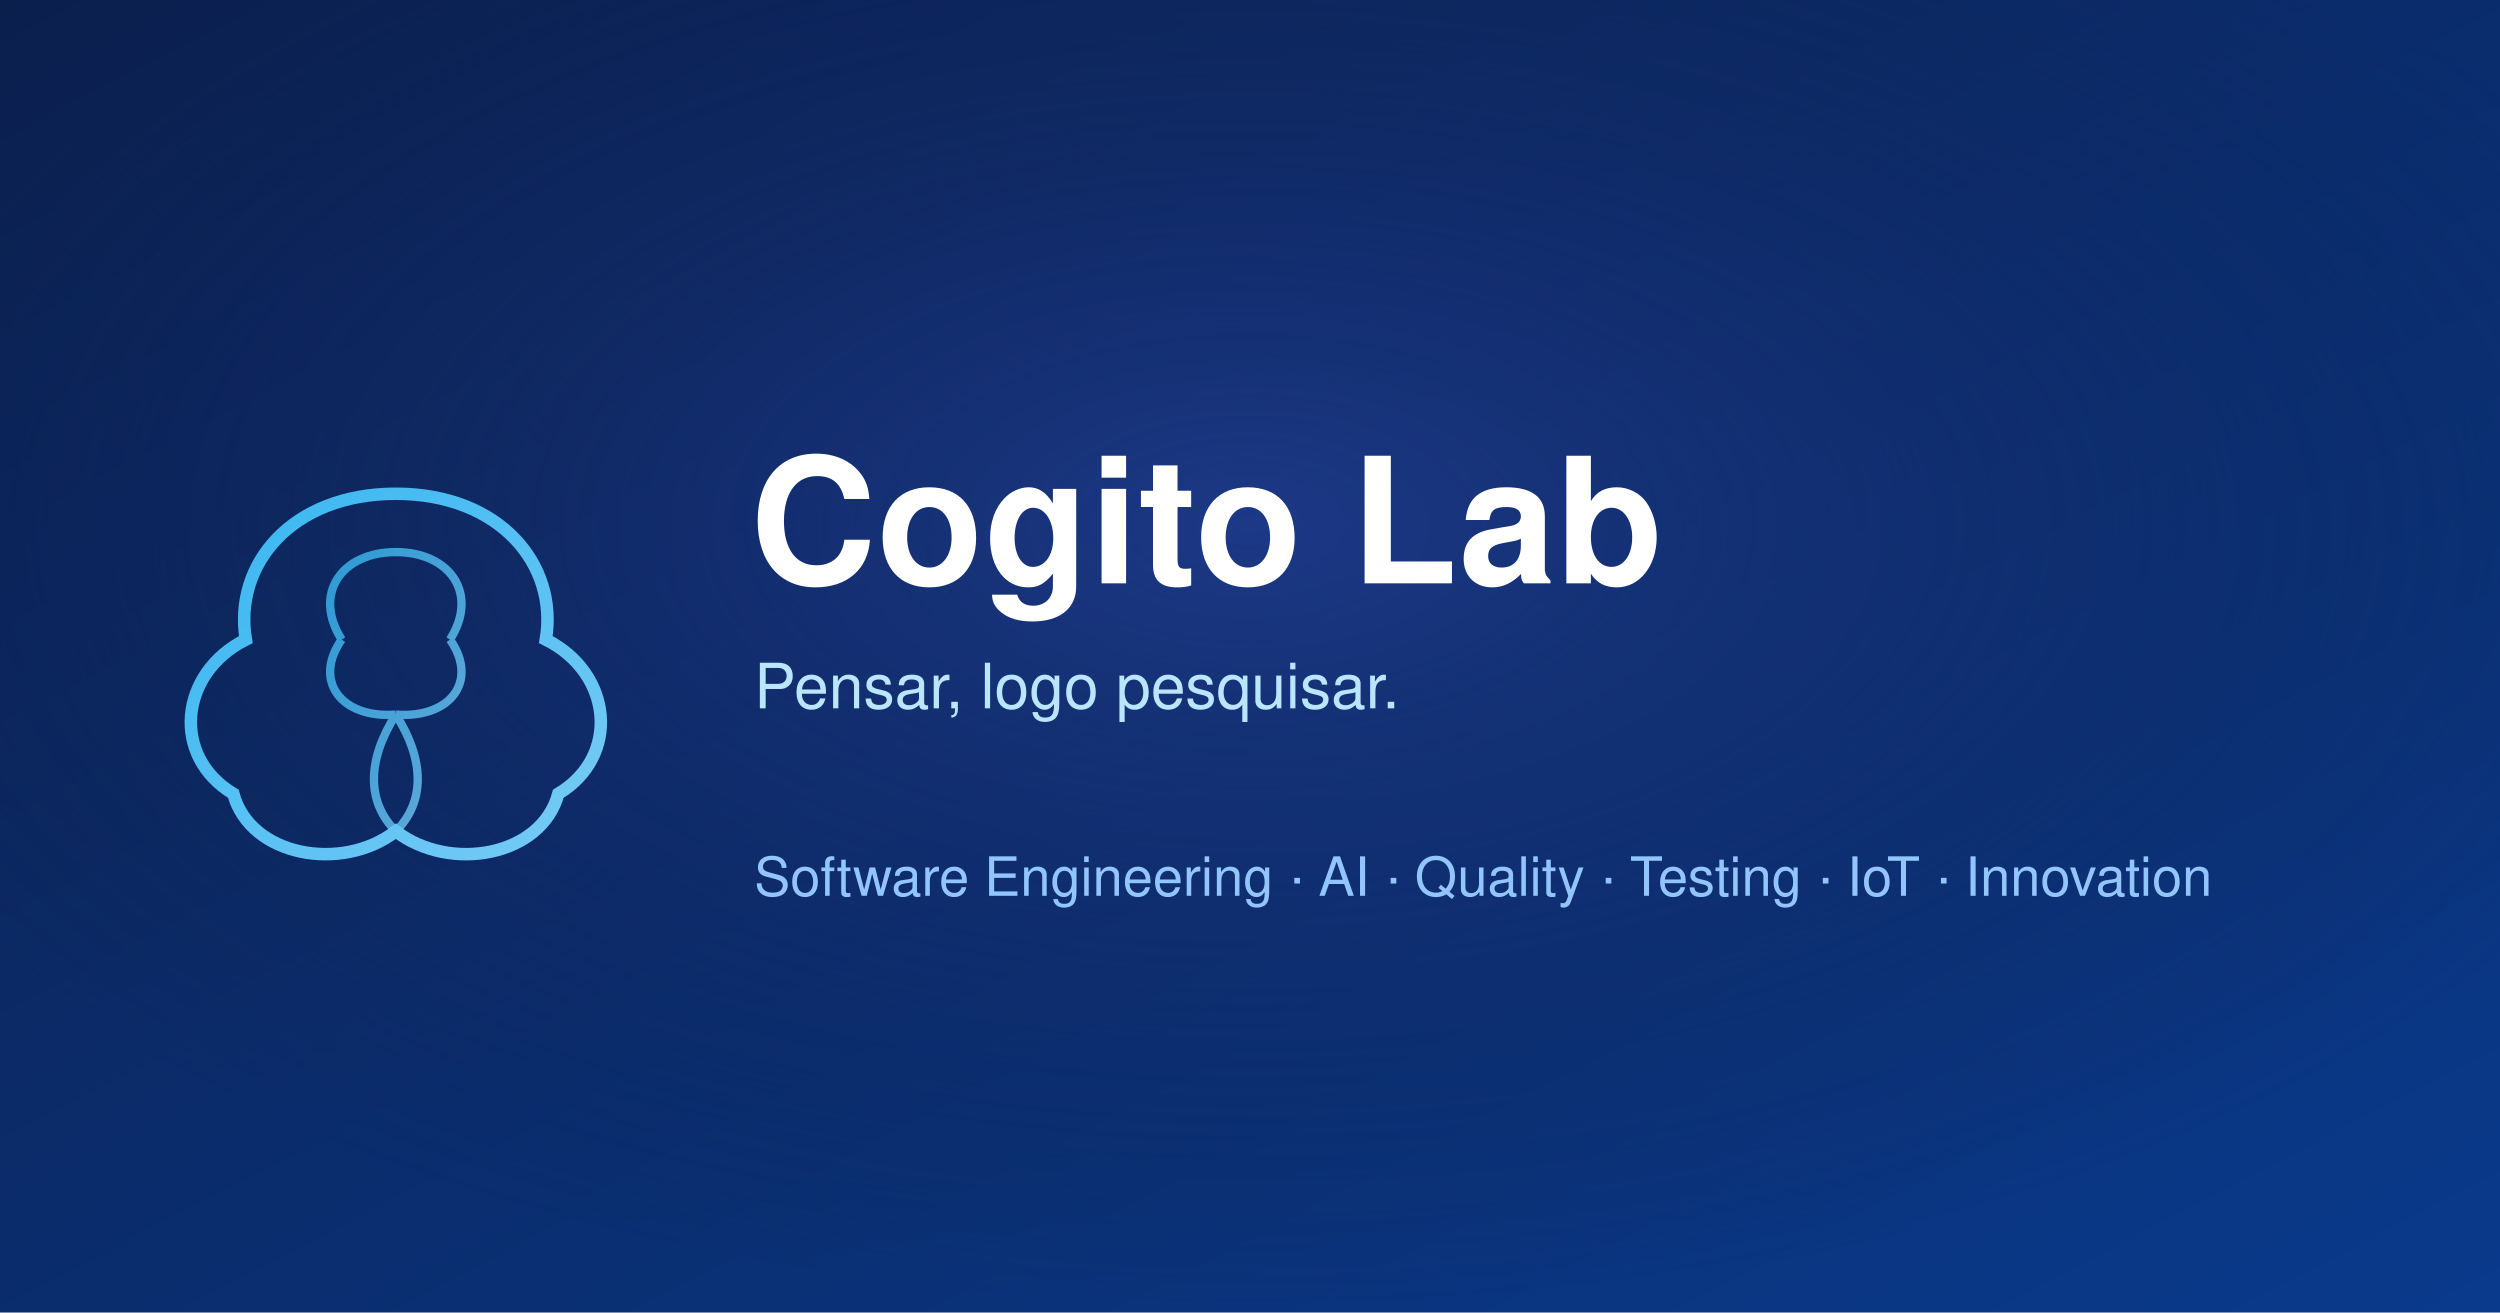
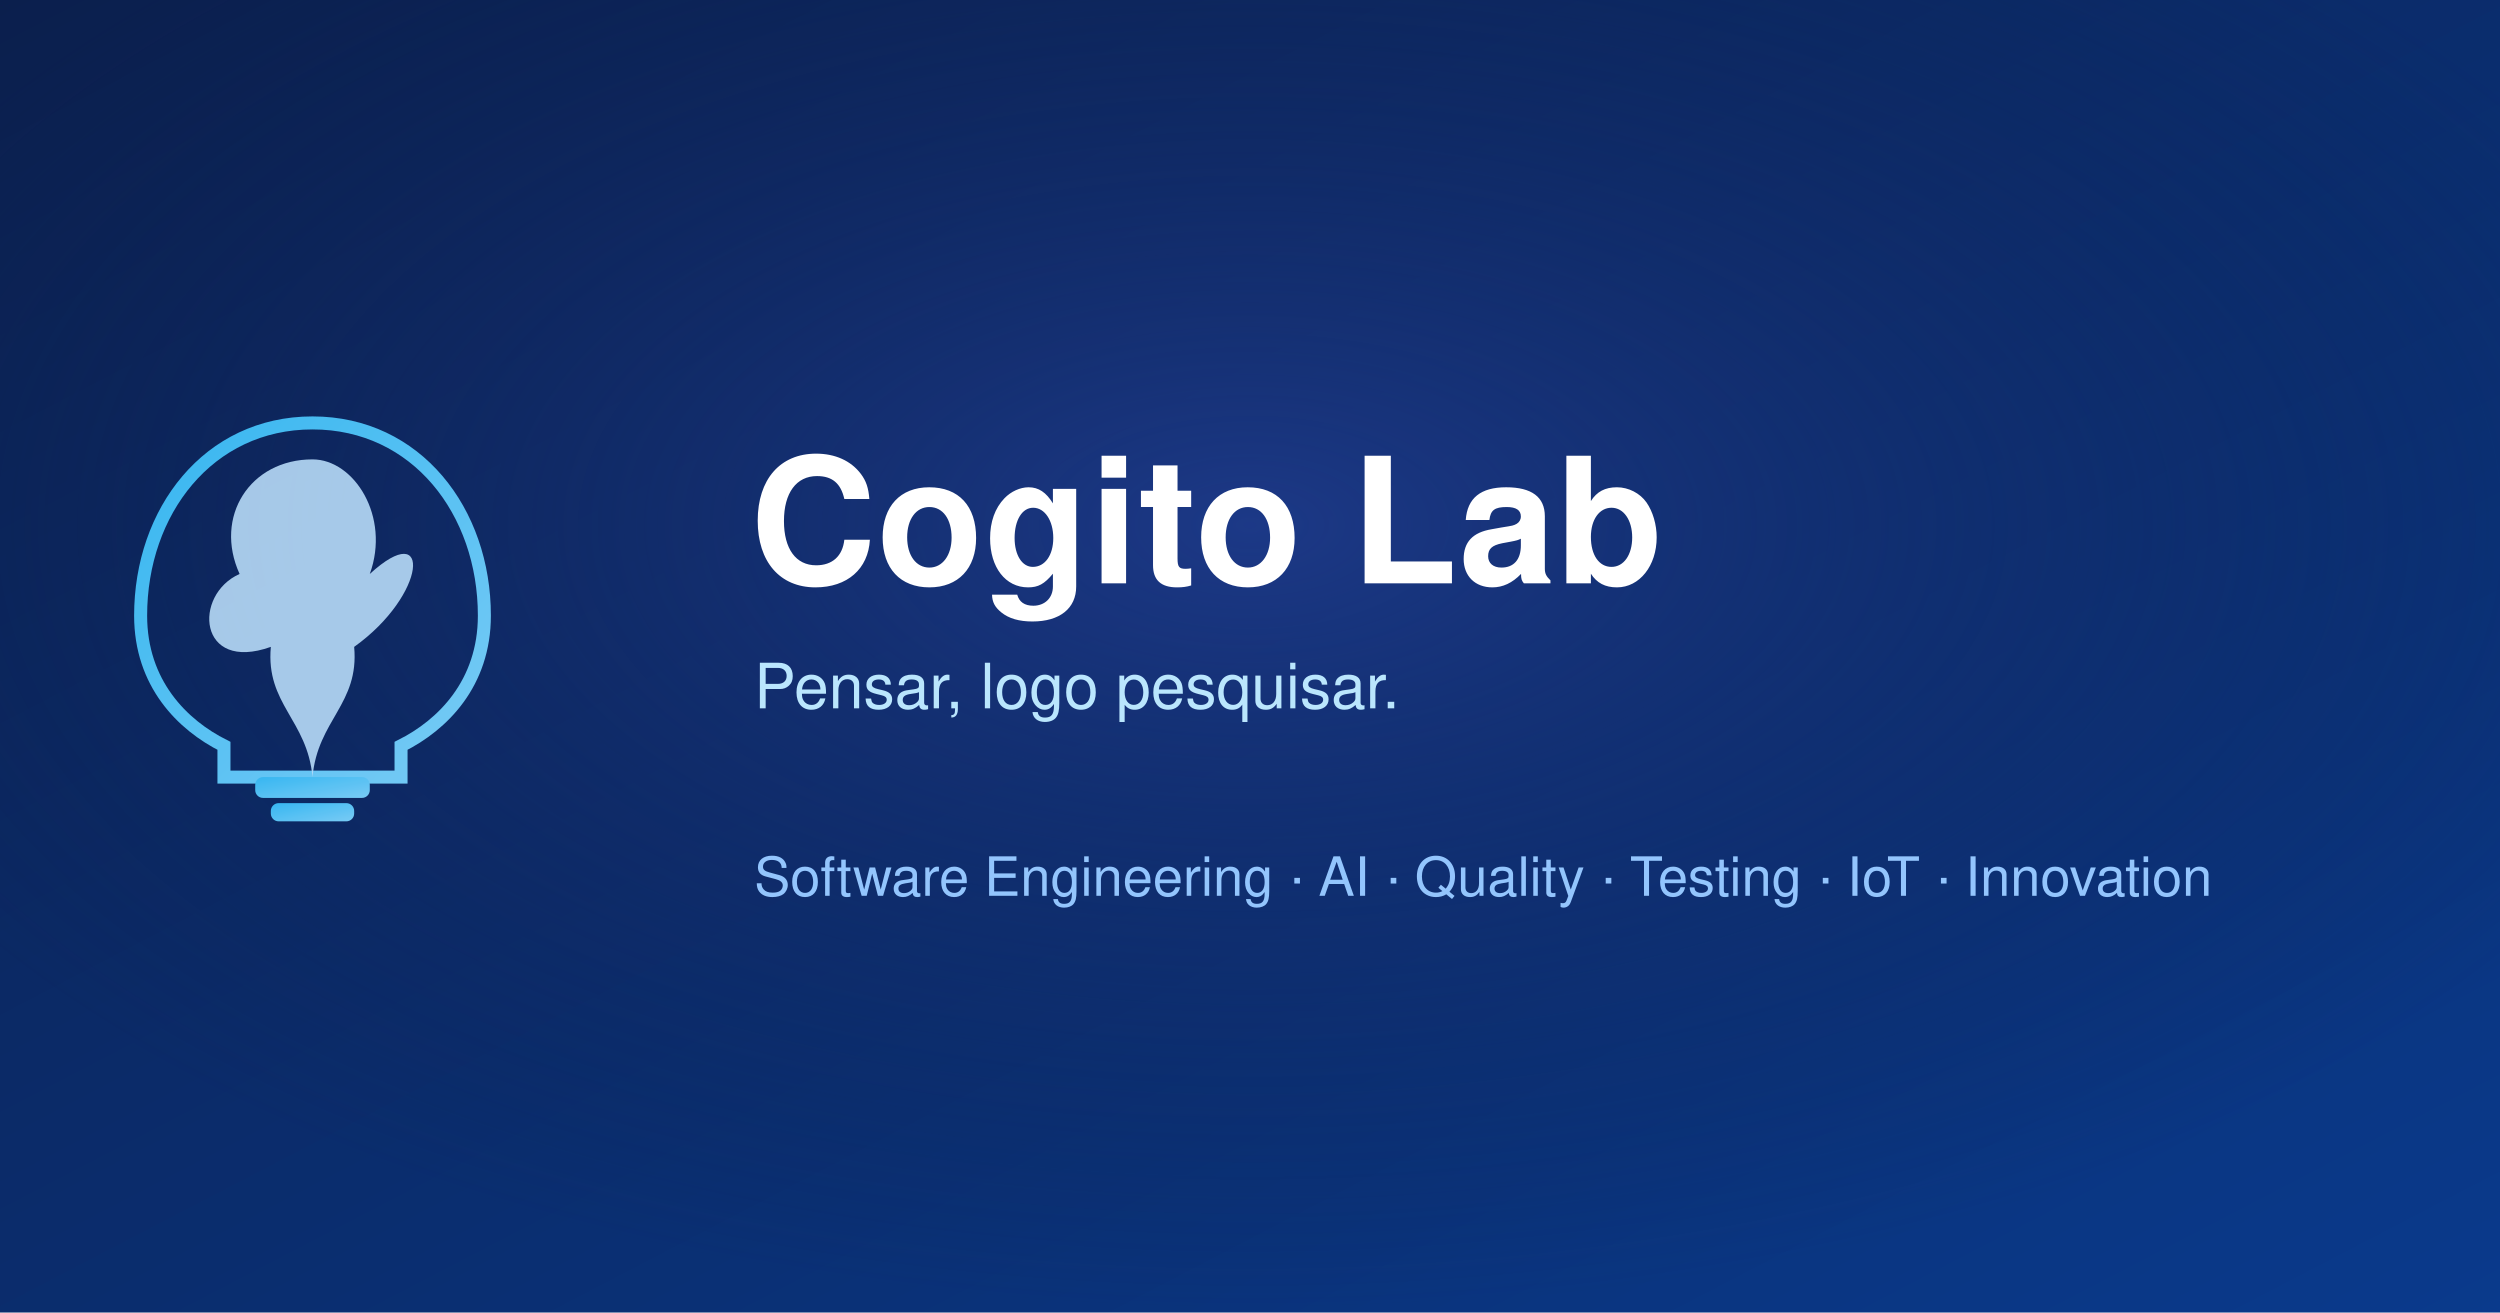
<svg xmlns="http://www.w3.org/2000/svg" width="1200" height="630" viewBox="0 0 1200 630" role="img" aria-label="Cogito Lab">
  <defs>
    <linearGradient id="bg" x1="0" y1="0" x2="1" y2="1">
      <stop offset="0" stop-color="#0b1f4d" />
      <stop offset="1" stop-color="#0a3a8c" />
    </linearGradient>
    <linearGradient id="brain" x1="0" y1="0" x2="1" y2="1">
      <stop offset="0" stop-color="#38bdf8" />
      <stop offset="1" stop-color="#7dd3fc" />
    </linearGradient>
    <radialGradient id="glow" cx="0.5" cy="0.4" r="0.6">
      <stop offset="0" stop-color="#1e3a8a" stop-opacity="0.9" />
      <stop offset="1" stop-color="#0b1f4d" stop-opacity="0" />
    </radialGradient>
  </defs>
  <rect width="1200" height="630" fill="url(#bg)" />
  <rect width="1200" height="630" fill="url(#glow)" />
-   <g transform="translate(120 315)" opacity="0.95">
-     <path d="M70 -78 C 20 -78 -8 -44 -2 -8 C -34 8 -38 48 -8 66 C 0 96 44 104 70 84 C 96 104 140 96 148 66 C 178 48 174 8 142 -8 C 148 -44 120 -78 70 -78 Z" fill="none" stroke="url(#brain)" stroke-width="6" />
-     <path d="M70 -50 C 44 -50 30 -30 44 -8 M70 -50 C 96 -50 110 -30 96 -8 M44 -8 C 30 12 44 30 70 28 M96 -8 C 110 12 96 30 70 28 M70 28 C 56 50 56 70 70 84 M70 28 C 84 50 84 70 70 84" fill="none" stroke="url(#brain)" stroke-width="4" opacity="0.8" />
+   <g transform="translate(150 318) scale(1.25)" opacity="0.95">
+     <path d="M0 -92 C 40 -92 66 -58 66 -18 C 66 8 50 24 34 32 L34 44 L-34 44 L-34 32 C -50 24 -66 8 -66 -18 C -66 -58 -40 -92 0 -92 Z" fill="none" stroke="url(#brain)" stroke-width="5" />
+     <path d="M0 -78 C -24 -78 -38 -56 -28 -34 C -46 -26 -44 4 -16 -6 C -18 16 -2 22 0 44 C 2 22 18 16 16 -6 C 44 -26 46 -56 22 -34 C 30 -56 16 -78 0 -78 Z" fill="#bfe3ff" opacity="0.9" />
+     <rect x="-22" y="44" width="44" height="8" rx="3" fill="url(#brain)" />
+     <rect x="-16" y="54" width="32" height="7" rx="3" fill="url(#brain)" />
  </g>
  <text x="360" y="280" font-family="Segoe UI, Helvetica, Arial, sans-serif" font-size="84" font-weight="700" fill="#ffffff">Cogito Lab</text>
  <text x="362" y="340" font-family="Segoe UI, Helvetica, Arial, sans-serif" font-size="30" fill="#bae6fd">Pensar, logo pesquisar.</text>
  <text x="362" y="430" font-family="Segoe UI, Helvetica, Arial, sans-serif" font-size="26" fill="#93c5fd">Software Engineering · AI · Quality · Testing · IoT · Innovation</text>
</svg>
